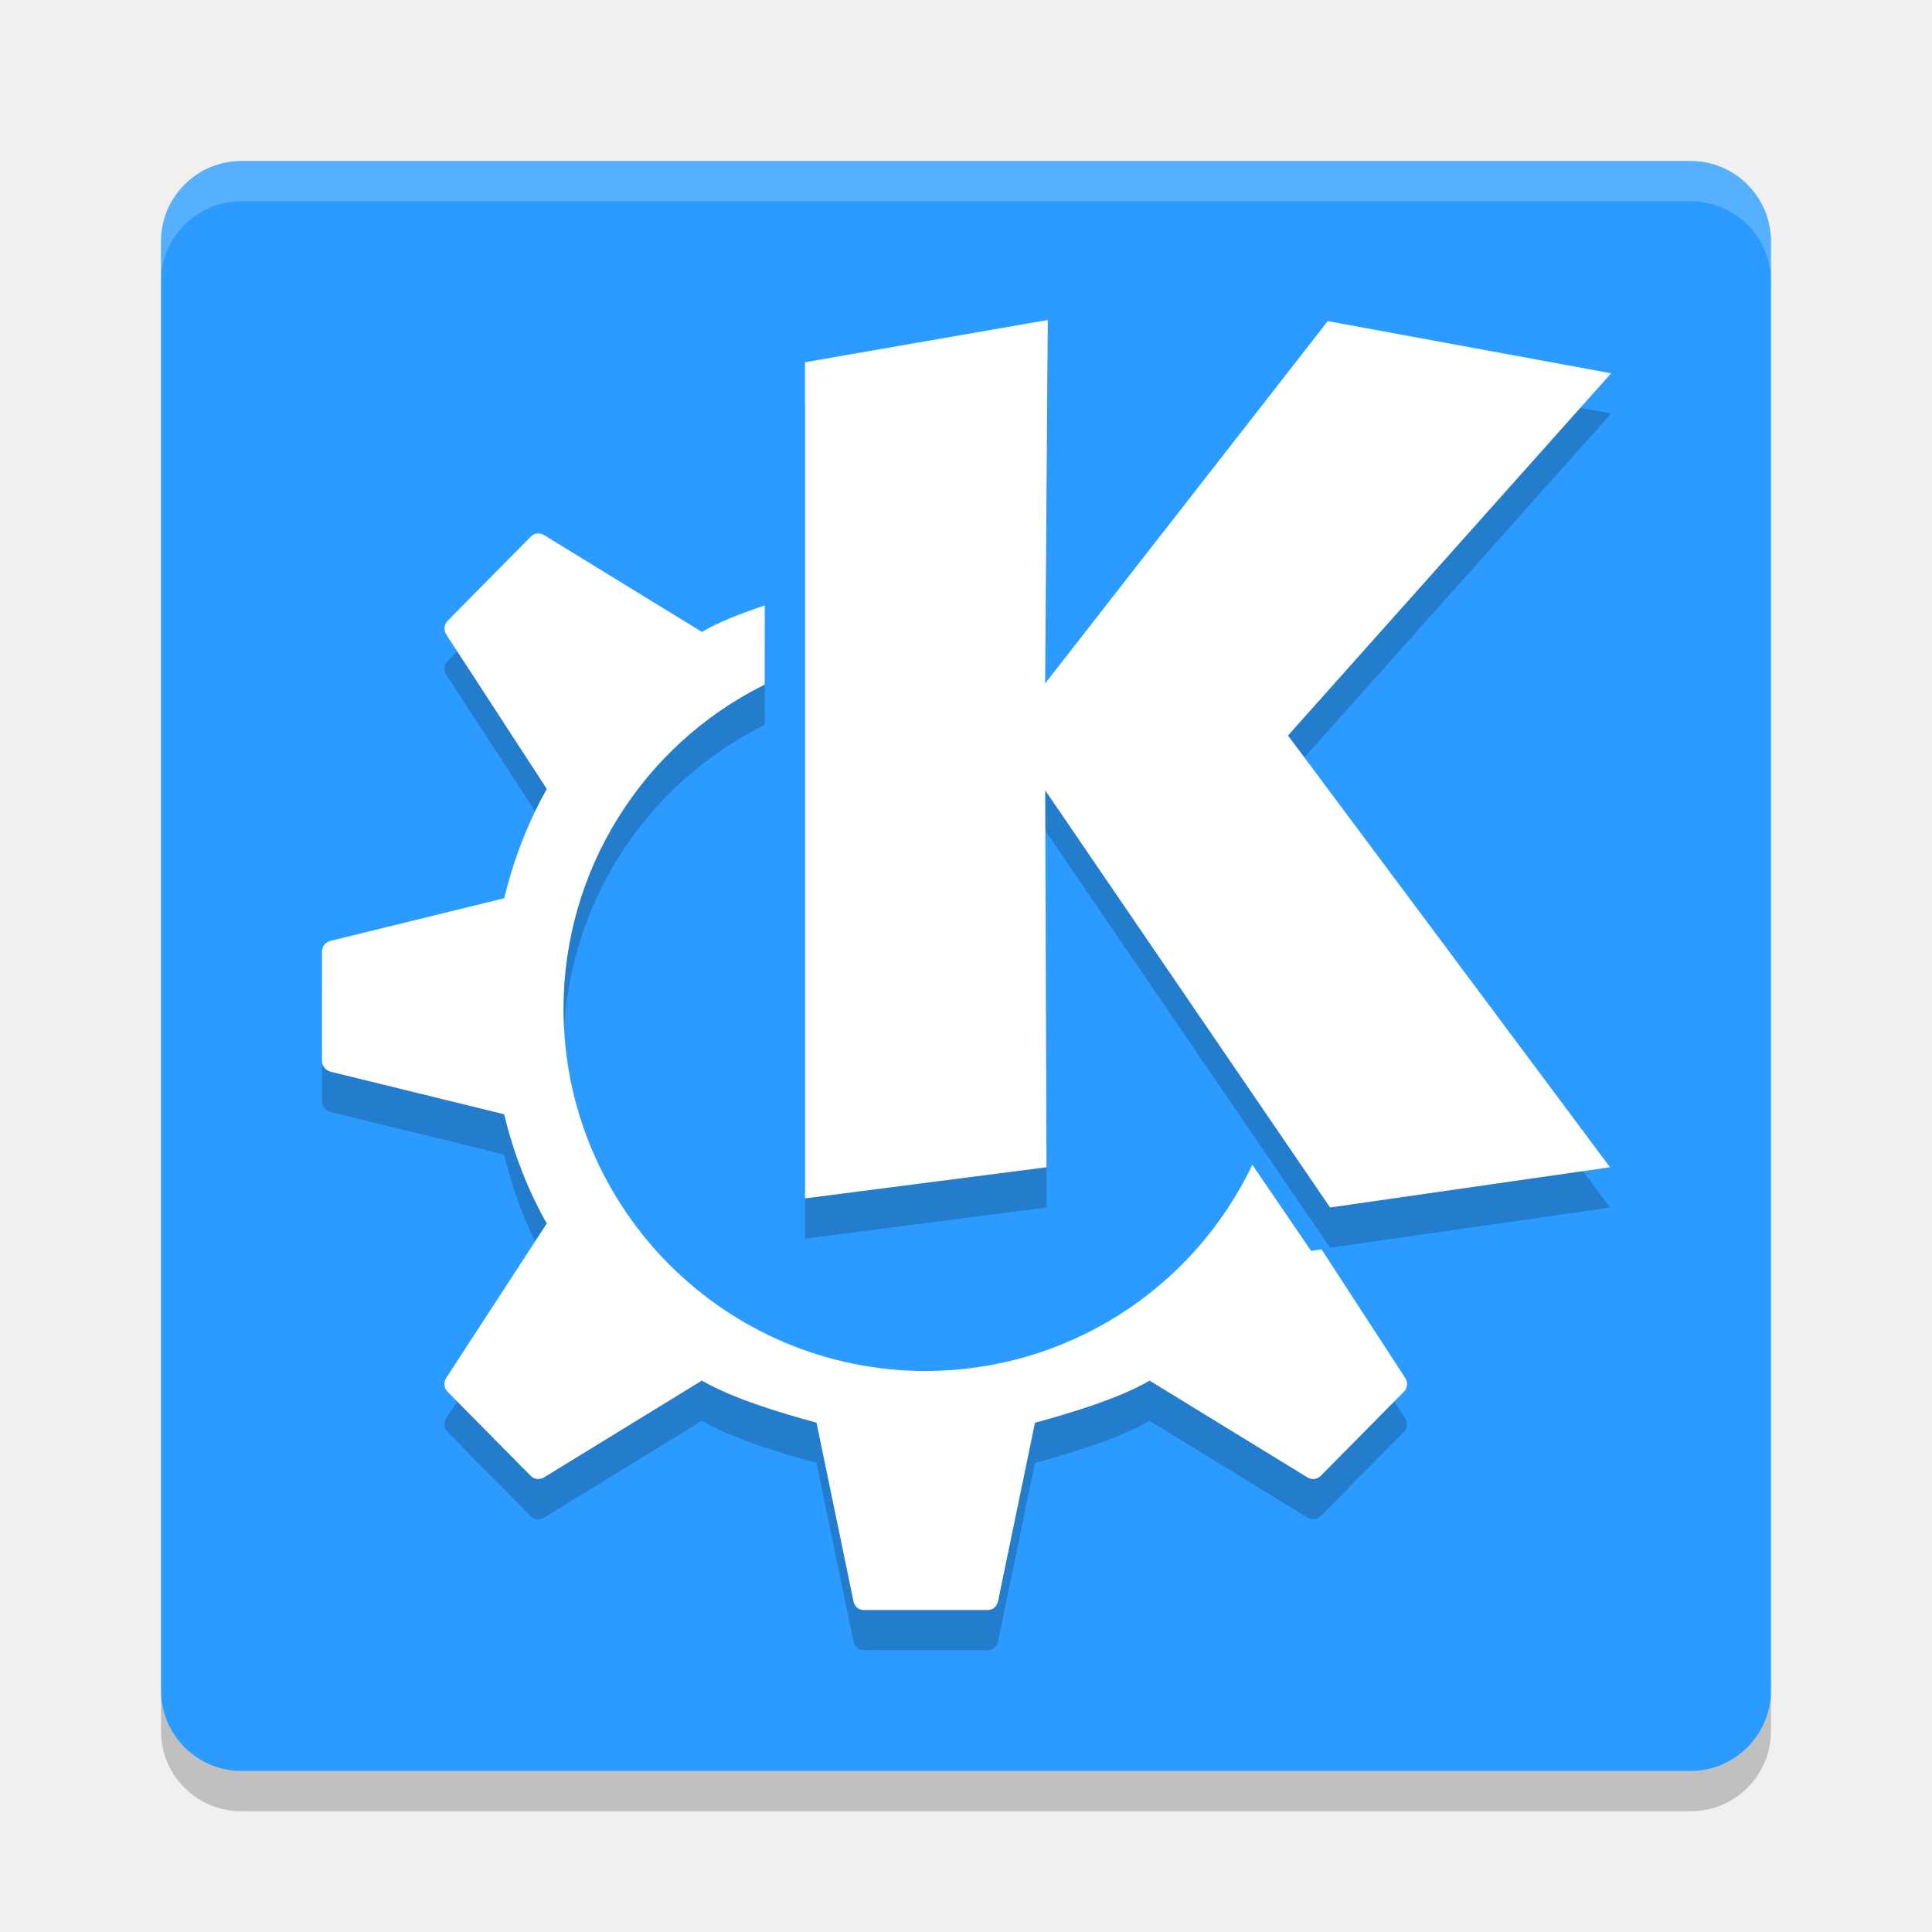
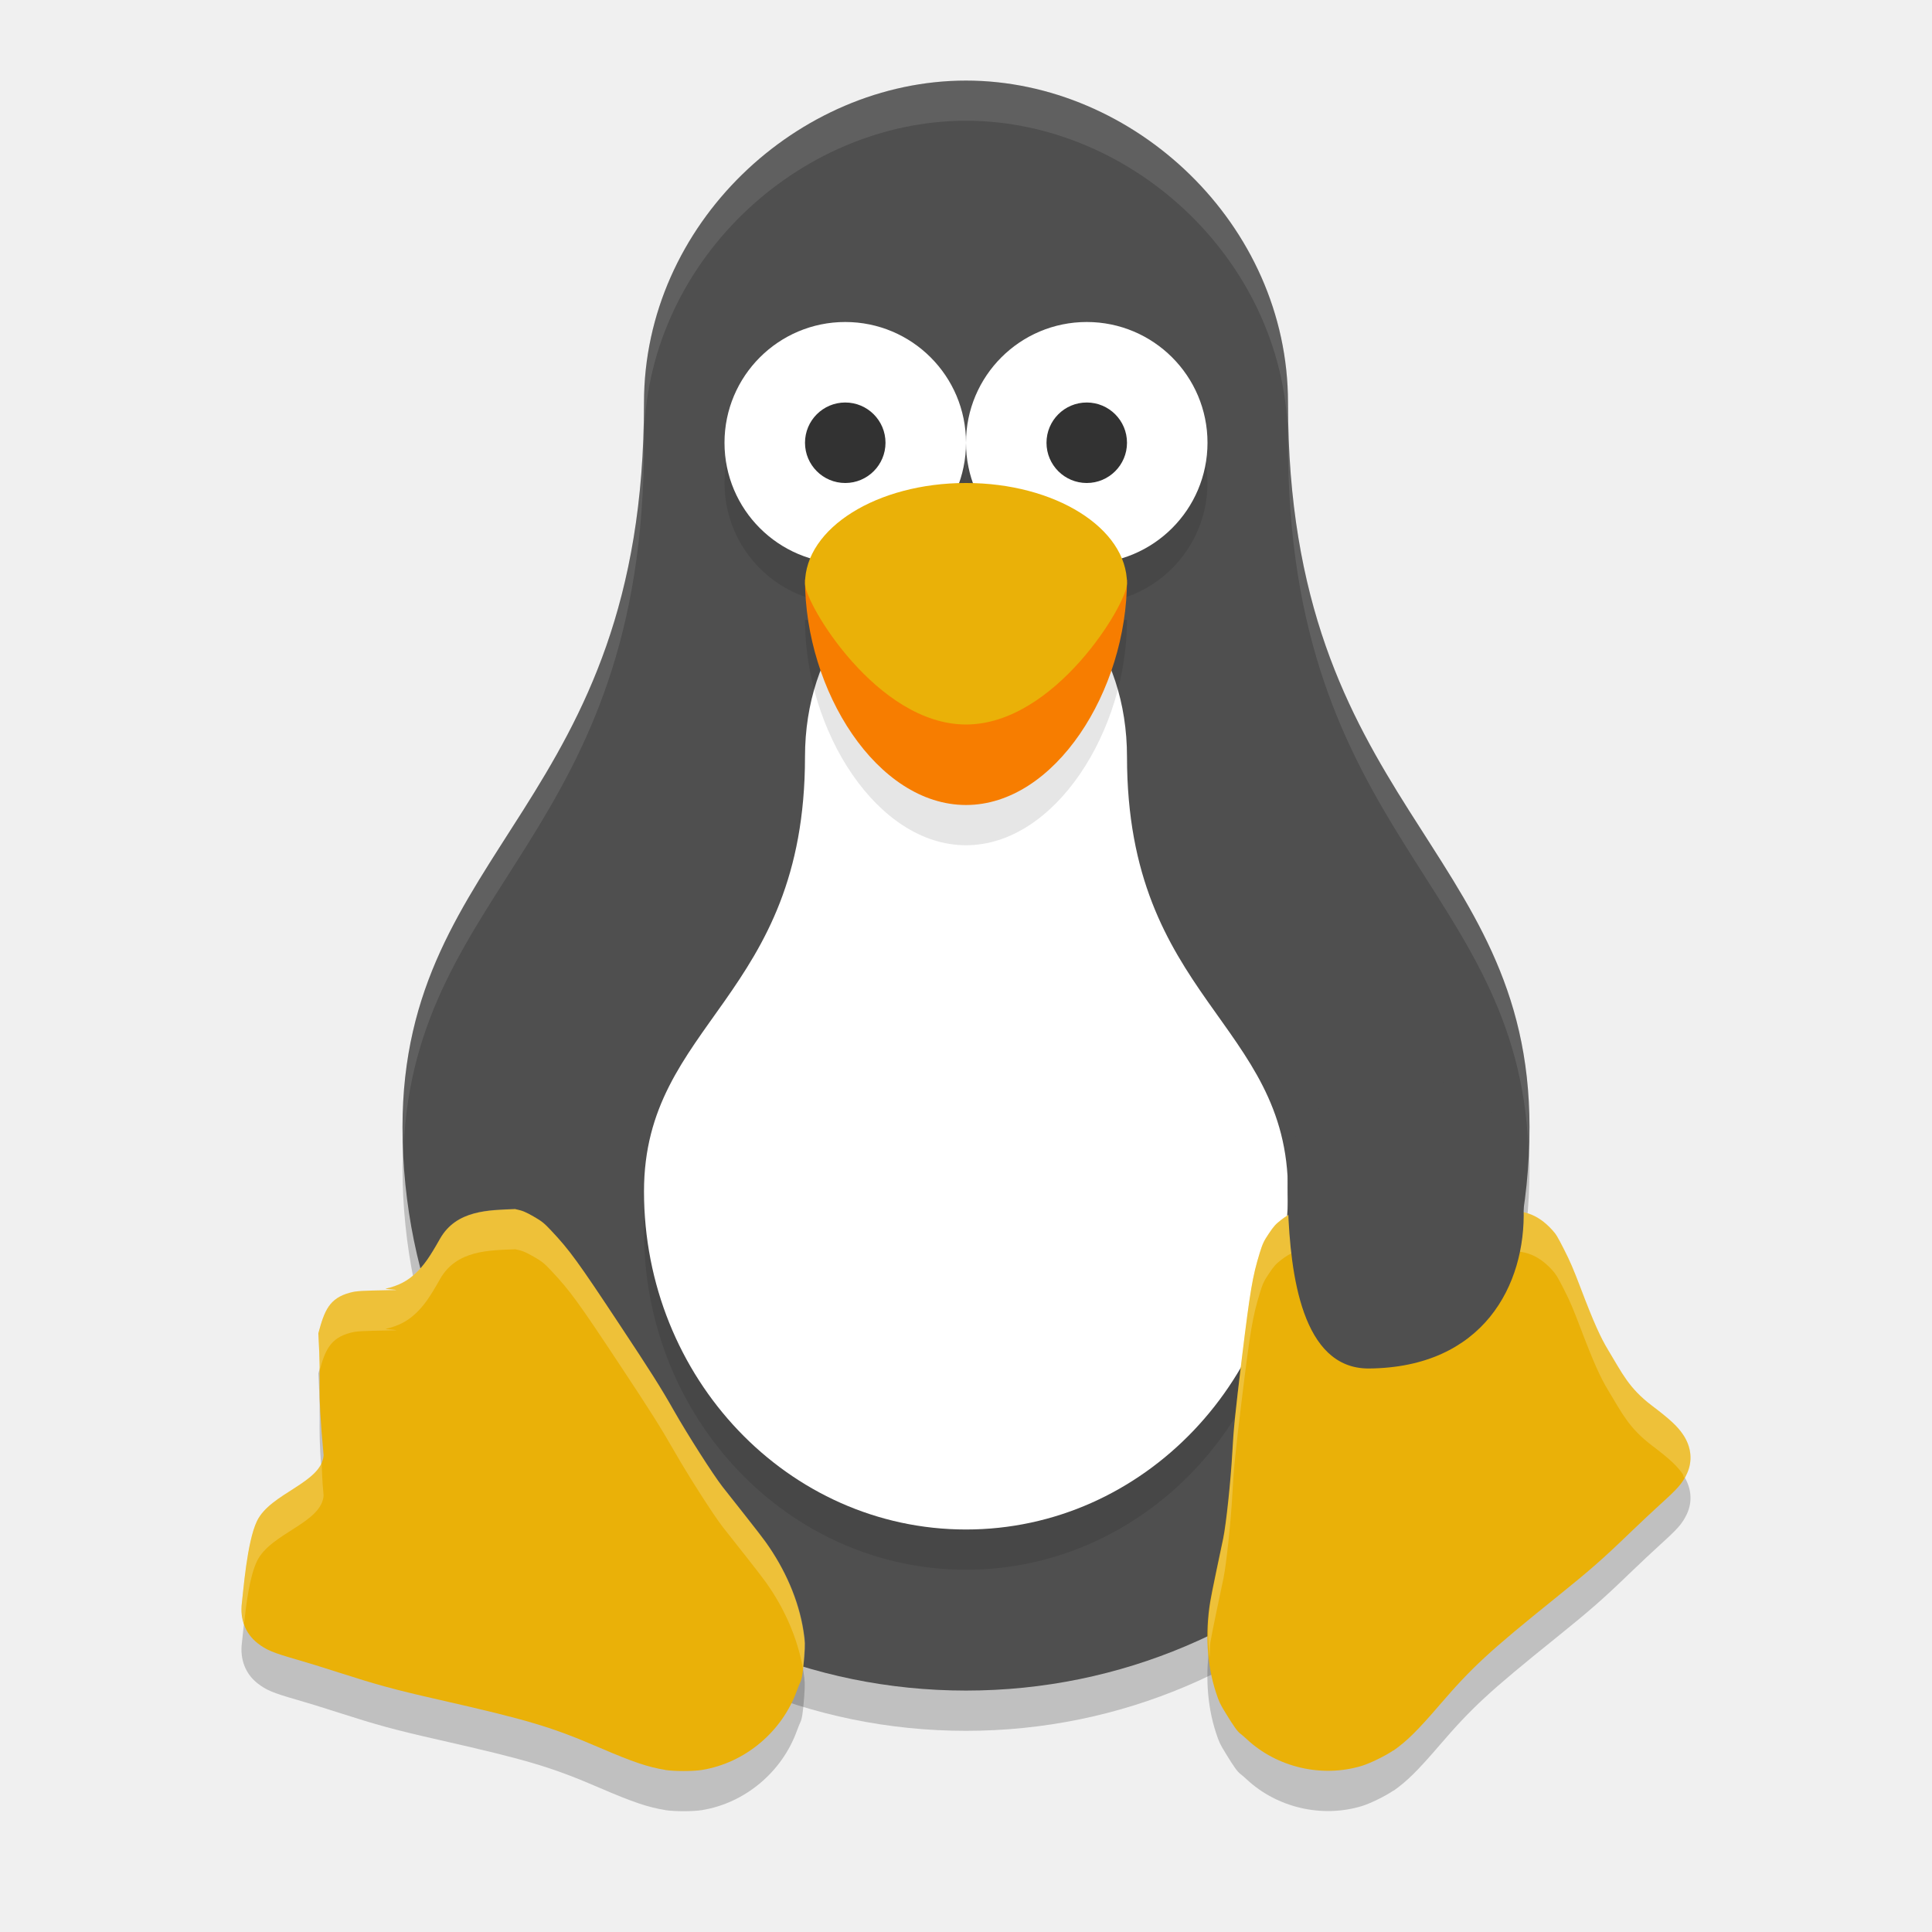
<svg xmlns="http://www.w3.org/2000/svg" width="24" height="24" version="1.1">
-   <rect style="fill:#2c9bff" width="20" height="20" x="2" y="2" rx="1" ry="1" />
-   <path style="opacity:0.2;fill:#ffffff" d="M 3,2 C 2.446,2 2,2.446 2,3 v 0.5 c 0,-0.554 0.446,-1 1,-1 h 18 c 0.554,0 1,0.446 1,1 V 3 C 22,2.446 21.554,2 21,2 Z" />
-   <path style="opacity:0.2" d="m 3,22.5 c -0.554,0 -1,-0.446 -1,-1 V 21 c 0,0.554 0.446,1 1,1 h 18 c 0.554,0 1,-0.446 1,-1 v 0.5 c 0,0.554 -0.446,1 -1,1 z" />
-   <path style="opacity:0.2" d="M 13.016,4.475 10,5 V 15.387 L 13,15 12.984,10.318 16.523,15.5 20,15 16,9.637 l 4.014,-4.5 -3.52,-0.648 -3.51,4.5 z M 6.674,7.127 c -0.029,0.002 -0.056,0.015 -0.078,0.037 l -1.035,1.047 c -0.045,0.045 -0.052,0.116 -0.018,0.17 l 1.25,1.92 c -0.236,0.418 -0.414,0.877 -0.529,1.357 L 4.105,12.188 C 4.046,12.202 4,12.256 4,12.318 V 13 13.682 c 0,0.062 0.046,0.116 0.105,0.131 l 2.158,0.529 c 0.115,0.48 0.293,0.939 0.529,1.357 l -1.25,1.92 c -0.035,0.054 -0.027,0.125 0.018,0.17 l 1.035,1.047 c 0.044,0.044 0.111,0.048 0.164,0.016 L 8.719,17.65 c 0.384,0.224 0.986,0.404 1.424,0.523 l 0.459,2.217 c 0.013,0.064 0.064,0.109 0.127,0.109 H 11.5 12.271 c 0.063,0 0.114,-0.045 0.127,-0.109 l 0.459,-2.217 c 0.438,-0.119 1.04,-0.3 1.424,-0.523 l 1.959,1.201 c 0.053,0.032 0.12,0.028 0.164,-0.016 l 1.035,-1.047 c 0.045,-0.045 0.052,-0.116 0.018,-0.17 l -1.041,-1.6 -0.129,0.02 -0.73,-1.07 c -0.746,1.564 -2.324,2.561 -4.057,2.562 -2.485,0 -4.5,-2.015 -4.5,-4.5 C 7.001,11.323 7.97,9.763 9.5,9.004 V 8.021 C 9.215,8.117 8.934,8.224 8.719,8.35 L 6.76,7.148 c -0.026,-0.016 -0.057,-0.024 -0.086,-0.021 z" />
-   <path style="fill:#ffffff" d="M 13.016,3.975 10,4.5 V 14.887 L 13,14.5 12.984,9.818 16.523,15 20,14.5 16,9.137 l 4.014,-4.5 -3.52,-0.648 -3.51,4.5 z M 6.674,6.627 c -0.029,0.002 -0.056,0.015 -0.078,0.037 l -1.035,1.047 c -0.045,0.045 -0.052,0.116 -0.018,0.17 l 1.25,1.92 C 6.557,10.219 6.379,10.678 6.264,11.158 L 4.105,11.688 C 4.046,11.702 4,11.756 4,11.818 V 12.5 13.182 c 0,0.062 0.046,0.116 0.105,0.131 l 2.158,0.529 c 0.115,0.48 0.293,0.939 0.529,1.357 l -1.25,1.92 c -0.035,0.054 -0.027,0.125 0.018,0.17 l 1.035,1.047 c 0.044,0.044 0.111,0.048 0.164,0.016 L 8.719,17.15 c 0.384,0.224 0.986,0.404 1.424,0.523 l 0.459,2.217 C 10.614,19.955 10.665,20 10.729,20 H 11.5 12.271 c 0.063,0 0.114,-0.045 0.127,-0.109 l 0.459,-2.217 c 0.438,-0.119 1.04,-0.3 1.424,-0.523 l 1.959,1.201 c 0.053,0.032 0.12,0.028 0.164,-0.016 l 1.035,-1.047 c 0.045,-0.045 0.052,-0.116 0.018,-0.17 l -1.041,-1.6 -0.129,0.02 -0.73,-1.07 c -0.746,1.564 -2.324,2.561 -4.057,2.562 -2.485,0 -4.5,-2.015 -4.5,-4.5 C 7.001,10.823 7.97,9.263 9.5,8.504 V 7.521 C 9.215,7.617 8.934,7.724 8.719,7.85 L 6.76,6.648 c -0.026,-0.016 -0.057,-0.024 -0.086,-0.021 z" />
+   <g transform="translate(0,-1028.362)">
+     <path style="opacity:0.2" d="m 12,1029.863 c -2.088,0 -4,1.784 -4,4 0,5 -3,5.5 -3,9 0,3.866 3.134,7 7,7 3.866,0 7,-3.134 7,-7 0,-3.5 -3,-4 -3,-9 0,-2.216 -1.912,-4 -4,-4 z" />
+     <path style="fill:#4f4f4f" d="m 12,1029.363 c -2.088,0 -4,1.784 -4,4 0,5 -3,5.5 -3,9 0,3.866 3.134,7 7,7 3.866,0 7,-3.134 7,-7 0,-3.5 -3,-4 -3,-9 0,-2.216 -1.912,-4 -4,-4 z" />
+     <path style="opacity:0.1" d="m 12,1035.862 c -1.193,0 -2,1.07 -2,2.4 0,3 -2,3.3 -2,5.4 0,2.319 1.791,4.2 4,4.2 2.209,0 4,-1.881 4,-4.2 0,-2.1 -2,-2.4 -2,-5.4 0,-1.33 -0.807,-2.4 -2,-2.4 z" />
+     <path style="fill:#ffffff" d="m 12,1035.362 c -1.193,0 -2,1.07 -2,2.4 0,3 -2,3.3 -2,5.4 0,2.319 1.791,4.2 4,4.2 2.209,0 4,-1.881 4,-4.2 0,-2.1 -2,-2.4 -2,-5.4 0,-1.33 -0.807,-2.4 -2,-2.4 z" />
+     <circle style="opacity:0.1" cx="10.5" cy="1034.362" r="1.5" />
+     <path style="opacity:0.2" d="m 8.263,1050.847 c -0.211,-0.034 -0.397,-0.096 -0.806,-0.272 -0.608,-0.262 -0.892,-0.347 -2.006,-0.6 -0.555,-0.126 -0.762,-0.183 -1.245,-0.338 -0.175,-0.057 -0.409,-0.129 -0.519,-0.16 -0.299,-0.086 -0.379,-0.119 -0.489,-0.205 -0.15,-0.118 -0.219,-0.299 -0.193,-0.501 0.017,-0.129 0.062,-0.753 0.187,-1.014 0.167,-0.349 0.802,-0.474 0.828,-0.818 -0.088,-0.942 -0.024,-0.795 -0.065,-1.516 0.075,-0.277 0.132,-0.436 0.397,-0.505 0.077,-0.02 0.126,-0.023 0.487,-0.03 0.224,0 -0.076,-0.013 -0.047,-0.019 0.155,-0.035 0.269,-0.093 0.374,-0.194 0.1,-0.095 0.169,-0.193 0.3,-0.425 0.204,-0.359 0.607,-0.355 0.935,-0.369 0.093,0.02 0.124,0.033 0.226,0.091 0.103,0.059 0.132,0.082 0.221,0.177 0.225,0.239 0.332,0.386 0.836,1.148 0.4,0.604 0.522,0.797 0.683,1.081 0.176,0.309 0.492,0.804 0.609,0.954 0.02,0.025 0.142,0.179 0.27,0.342 0.129,0.163 0.247,0.316 0.262,0.339 0.242,0.337 0.412,0.724 0.472,1.11 0.02,0.135 0.021,0.158 0.01,0.312 -0.014,0.196 -0.027,0.28 -0.048,0.322 -0.009,0.017 -0.027,0.064 -0.042,0.104 -0.185,0.514 -0.646,0.9 -1.18,0.987 -0.114,0.018 -0.339,0.018 -0.459,0 z" />
+     <path style="fill:#eab108" d="m 8.263,1050.348 c -0.211,-0.034 -0.397,-0.096 -0.806,-0.272 -0.608,-0.262 -0.892,-0.347 -2.006,-0.6 -0.555,-0.126 -0.762,-0.183 -1.245,-0.338 -0.175,-0.057 -0.409,-0.129 -0.519,-0.16 -0.299,-0.086 -0.379,-0.119 -0.489,-0.205 -0.15,-0.118 -0.219,-0.299 -0.193,-0.501 0.017,-0.129 0.062,-0.753 0.187,-1.014 0.167,-0.349 0.802,-0.474 0.828,-0.818 -0.088,-0.942 -0.024,-0.795 -0.065,-1.516 0.075,-0.277 0.132,-0.436 0.397,-0.505 0.077,-0.02 0.126,-0.023 0.487,-0.03 0.224,0 -0.076,-0.013 -0.047,-0.019 0.155,-0.035 0.269,-0.093 0.374,-0.194 0.1,-0.095 0.169,-0.193 0.3,-0.425 0.204,-0.359 0.607,-0.355 0.935,-0.369 0.093,0.02 0.124,0.033 0.226,0.091 0.103,0.059 0.132,0.082 0.221,0.177 0.225,0.239 0.332,0.386 0.836,1.148 0.4,0.604 0.522,0.797 0.683,1.081 0.176,0.309 0.492,0.804 0.609,0.954 0.02,0.025 0.142,0.179 0.27,0.342 0.129,0.163 0.247,0.316 0.262,0.339 0.242,0.337 0.412,0.724 0.472,1.11 0.02,0.135 0.021,0.158 0.01,0.312 -0.014,0.196 -0.027,0.28 -0.048,0.322 -0.009,0.017 -0.027,0.064 -0.042,0.104 -0.185,0.514 -0.646,0.9 -1.18,0.987 -0.114,0.018 -0.339,0.018 -0.459,0 z" />
+     <path style="opacity:0.2" d="m 17.31,1050.608 c 0.165,-0.116 0.298,-0.246 0.571,-0.564 0.407,-0.473 0.612,-0.663 1.453,-1.34 0.419,-0.338 0.572,-0.471 0.916,-0.803 0.125,-0.12 0.294,-0.279 0.374,-0.351 0.218,-0.197 0.272,-0.258 0.329,-0.376 0.077,-0.161 0.059,-0.341 -0.05,-0.498 -0.07,-0.101 -0.162,-0.186 -0.38,-0.351 -0.292,-0.221 -0.375,-0.411 -0.543,-0.687 -0.099,-0.162 -0.186,-0.357 -0.344,-0.773 -0.094,-0.246 -0.132,-0.335 -0.208,-0.484 -0.082,-0.161 -0.099,-0.189 -0.148,-0.242 -0.182,-0.2 -0.384,-0.267 -0.64,-0.213 -0.074,0.015 -0.117,0.034 -0.428,0.179 -0.193,0.09 -0.367,0.167 -0.394,0.173 -0.147,0.036 -0.269,0.034 -0.402,-0.01 -0.126,-0.037 -0.227,0.01 -0.438,-0.129 -0.144,-0.095 -0.3,-0.213 -0.41,-0.243 -0.154,-0.043 -0.154,-0.043 -0.298,-0.026 -0.139,0.017 -0.241,0.057 -0.354,0.145 -0.071,0.055 -0.092,0.079 -0.154,0.171 -0.062,0.092 -0.077,0.124 -0.113,0.24 -0.09,0.293 -0.118,0.461 -0.222,1.308 -0.082,0.671 -0.104,0.883 -0.12,1.187 -0.018,0.331 -0.076,0.876 -0.112,1.05 -0.006,0.029 -0.044,0.209 -0.084,0.399 -0.04,0.19 -0.075,0.366 -0.078,0.392 -0.062,0.382 -0.042,0.776 0.072,1.124 0.04,0.121 0.049,0.14 0.125,0.264 0.096,0.157 0.142,0.222 0.179,0.249 0.015,0.011 0.051,0.042 0.08,0.069 0.377,0.351 0.935,0.48 1.428,0.33 0.105,-0.032 0.297,-0.126 0.392,-0.192 z" />
+     <path style="fill:#eab108" d="m 17.31,1050.108 c 0.165,-0.116 0.298,-0.246 0.571,-0.564 0.407,-0.473 0.612,-0.663 1.453,-1.34 0.419,-0.338 0.572,-0.471 0.916,-0.803 0.125,-0.12 0.294,-0.279 0.374,-0.351 0.218,-0.197 0.272,-0.258 0.329,-0.376 0.077,-0.161 0.059,-0.341 -0.05,-0.498 -0.07,-0.101 -0.162,-0.186 -0.38,-0.351 -0.292,-0.221 -0.375,-0.411 -0.543,-0.687 -0.099,-0.162 -0.186,-0.357 -0.344,-0.773 -0.094,-0.246 -0.132,-0.335 -0.208,-0.484 -0.082,-0.161 -0.099,-0.189 -0.148,-0.242 -0.182,-0.2 -0.384,-0.267 -0.64,-0.213 -0.074,0.015 -0.117,0.034 -0.428,0.179 -0.193,0.09 -0.367,0.167 -0.394,0.173 -0.147,0.036 -0.269,0.034 -0.402,-0.01 -0.126,-0.037 -0.227,0.01 -0.438,-0.129 -0.144,-0.095 -0.3,-0.213 -0.41,-0.243 -0.154,-0.043 -0.154,-0.043 -0.298,-0.026 -0.139,0.017 -0.241,0.057 -0.354,0.145 -0.071,0.055 -0.092,0.079 -0.154,0.171 -0.062,0.092 -0.077,0.124 -0.113,0.24 -0.09,0.293 -0.118,0.461 -0.222,1.308 -0.082,0.671 -0.104,0.883 -0.12,1.187 -0.018,0.331 -0.076,0.876 -0.112,1.05 -0.006,0.029 -0.044,0.209 -0.084,0.399 -0.04,0.19 -0.075,0.366 -0.078,0.392 -0.062,0.382 -0.042,0.776 0.072,1.124 0.04,0.121 0.049,0.14 0.125,0.264 0.096,0.157 0.142,0.222 0.179,0.249 0.015,0.011 0.051,0.042 0.08,0.069 0.377,0.351 0.935,0.48 1.428,0.33 0.105,-0.032 0.297,-0.126 0.392,-0.192 z" />
+     <circle style="fill:#ffffff" cx="10.5" cy="1033.862" r="1.5" />
+     <circle style="fill:#323232" cx="10.5" cy="1033.862" r=".5" />
+     <circle style="opacity:0.1" cx="13.5" cy="1034.362" r="1.5" />
+     <circle style="fill:#ffffff" cx="13.5" cy="1033.862" r="1.5" />
+     <path style="opacity:0.1" d="m 14,1036.062 c 0,1.381 -0.895,2.8 -2,2.8 -1.105,0 -2,-1.419 -2,-2.8 z" />
+     <path style="fill:#f77d00" d="m 14,1035.562 c 0,1.381 -0.895,2.8 -2,2.8 -1.105,0 -2,-1.419 -2,-2.8 z" />
+     <circle style="fill:#323232" cx="13.5" cy="1033.862" r=".5" />
+     <path style="fill:#eab108" d="m 14,1035.612 c 0,0.25 -0.895,1.75 -2,1.75 -1.105,0 -2,-1.5 -2,-1.75 0,-0.69 0.895,-1.25 2,-1.25 1.105,0 2,0.56 2,1.25 z" />
+     <path style="opacity:0.2;fill:#ffffff" d="m 16.271,1043.368 c -0.139,0.017 -0.243,0.057 -0.355,0.144 -0.071,0.055 -0.09,0.078 -0.152,0.17 -0.062,0.092 -0.078,0.124 -0.113,0.24 -0.09,0.293 -0.119,0.462 -0.223,1.309 -0.082,0.671 -0.103,0.884 -0.119,1.188 -0.018,0.331 -0.075,0.877 -0.111,1.051 -0.006,0.029 -0.044,0.209 -0.084,0.399 -0.04,0.19 -0.075,0.367 -0.078,0.393 -0.038,0.231 -0.035,0.461 -0.01,0.688 0.006,-0.063 -4.05e-4,-0.125 0.01,-0.188 0.003,-0.026 0.038,-0.203 0.078,-0.393 0.04,-0.19 0.078,-0.369 0.084,-0.399 0.036,-0.174 0.094,-0.72 0.111,-1.051 0.016,-0.304 0.037,-0.516 0.119,-1.188 0.104,-0.847 0.133,-1.015 0.223,-1.309 0.036,-0.117 0.051,-0.148 0.113,-0.24 0.062,-0.092 0.081,-0.115 0.152,-0.17 0.113,-0.088 0.217,-0.128 0.355,-0.144 0.144,-0.017 0.143,-0.018 0.297,0.025 0.111,0.031 0.266,0.149 0.41,0.244 0.211,0.139 0.311,0.092 0.438,0.129 0.133,0.044 0.255,0.046 0.402,0.01 0.027,-0.01 0.201,-0.084 0.395,-0.174 0.31,-0.145 0.354,-0.163 0.428,-0.178 0.256,-0.053 0.456,0.013 0.639,0.213 0.048,0.053 0.066,0.081 0.148,0.242 0.076,0.149 0.113,0.238 0.207,0.484 0.158,0.416 0.245,0.611 0.344,0.773 0.168,0.276 0.253,0.464 0.545,0.685 0.218,0.165 0.309,0.251 0.379,0.352 0.01,0.015 0.009,0.032 0.018,0.047 0.009,-0.016 0.024,-0.03 0.033,-0.049 0.077,-0.161 0.058,-0.341 -0.051,-0.498 -0.07,-0.101 -0.161,-0.186 -0.379,-0.352 -0.292,-0.221 -0.376,-0.41 -0.545,-0.685 -0.099,-0.162 -0.185,-0.357 -0.344,-0.773 -0.094,-0.246 -0.131,-0.336 -0.207,-0.484 -0.082,-0.161 -0.1,-0.189 -0.148,-0.242 -0.182,-0.2 -0.383,-0.266 -0.639,-0.213 -0.074,0.015 -0.118,0.033 -0.428,0.178 -0.193,0.09 -0.367,0.167 -0.395,0.174 -0.147,0.036 -0.27,0.034 -0.402,-0.01 -0.126,-0.037 -0.226,0.01 -0.438,-0.129 -0.144,-0.095 -0.299,-0.213 -0.41,-0.244 -0.154,-0.043 -0.153,-0.042 -0.297,-0.025 z" />
+     <path style="fill:#4f4f4f" d="m 17,1045.362 c -0.828,0 -0.97,-1.172 -1,-2 -0.033,-0.903 0.058,-1.425 1.5,-1.5 1.619,-0.616 2.353,3.481 -0.5,3.5 z" />
+     <path style="opacity:0.1;fill:#ffffff" d="m 12,1029.362 c -2.088,0 -4,1.784 -4,4 0,5 -3,5.5 -3,9 0,0.086 0.011,0.169 0.014,0.254 C 5.155,1039.343 8,1038.739 8,1033.862 c 0,-2.216 1.912,-4 4,-4 2.088,0 4,1.784 4,4 0,4.876 2.845,5.48 2.986,8.754 0.003,-0.085 0.014,-0.168 0.014,-0.254 0,-3.5 -3,-4 -3,-9 0,-2.216 -1.912,-4 -4,-4 z" />
+     <path style="opacity:0.2;fill:#ffffff" d="m 6.402,1043.38 c -0.329,0.013 -0.731,0.01 -0.936,0.369 -0.131,0.233 -0.2,0.331 -0.301,0.426 -0.105,0.101 -0.218,0.158 -0.373,0.193 -0.029,0.01 0.271,0.02 0.047,0.02 -0.36,0.01 -0.41,0.01 -0.486,0.029 -0.265,0.069 -0.322,0.229 -0.396,0.506 0.014,0.253 0.01,0.351 0.01,0.475 0.071,-0.258 0.132,-0.414 0.387,-0.48 0.077,-0.02 0.126,-0.022 0.486,-0.029 0.224,0 -0.076,-0.014 -0.047,-0.02 0.155,-0.035 0.268,-0.093 0.373,-0.193 0.1,-0.095 0.17,-0.193 0.301,-0.426 0.204,-0.359 0.607,-0.356 0.936,-0.369 0.093,0.02 0.124,0.034 0.227,0.092 0.103,0.059 0.131,0.082 0.221,0.178 0.225,0.239 0.332,0.385 0.836,1.147 0.4,0.604 0.522,0.799 0.684,1.082 0.176,0.309 0.492,0.803 0.609,0.953 0.02,0.025 0.141,0.179 0.27,0.342 0.129,0.163 0.247,0.317 0.262,0.34 0.233,0.325 0.395,0.696 0.461,1.068 0.007,-0.049 0.015,-0.058 0.021,-0.146 0.011,-0.154 0.011,-0.178 -0.01,-0.312 -0.06,-0.387 -0.231,-0.773 -0.473,-1.109 -0.015,-0.023 -0.133,-0.177 -0.262,-0.34 -0.129,-0.163 -0.25,-0.317 -0.27,-0.342 -0.117,-0.15 -0.434,-0.644 -0.609,-0.953 -0.161,-0.283 -0.284,-0.476 -0.684,-1.08 -0.504,-0.762 -0.611,-0.91 -0.836,-1.148 -0.089,-0.095 -0.118,-0.119 -0.221,-0.178 -0.102,-0.058 -0.133,-0.072 -0.227,-0.092 z m -2.406,3.141 c -0.112,0.282 -0.65,0.417 -0.803,0.736 -0.125,0.261 -0.17,0.884 -0.188,1.014 -0.012,0.094 -3.248e-4,0.181 0.027,0.262 0.026,-0.243 0.068,-0.584 0.16,-0.777 0.167,-0.349 0.803,-0.473 0.828,-0.816 -0.022,-0.234 -0.018,-0.288 -0.025,-0.418 z" />
+   </g>
</svg>
